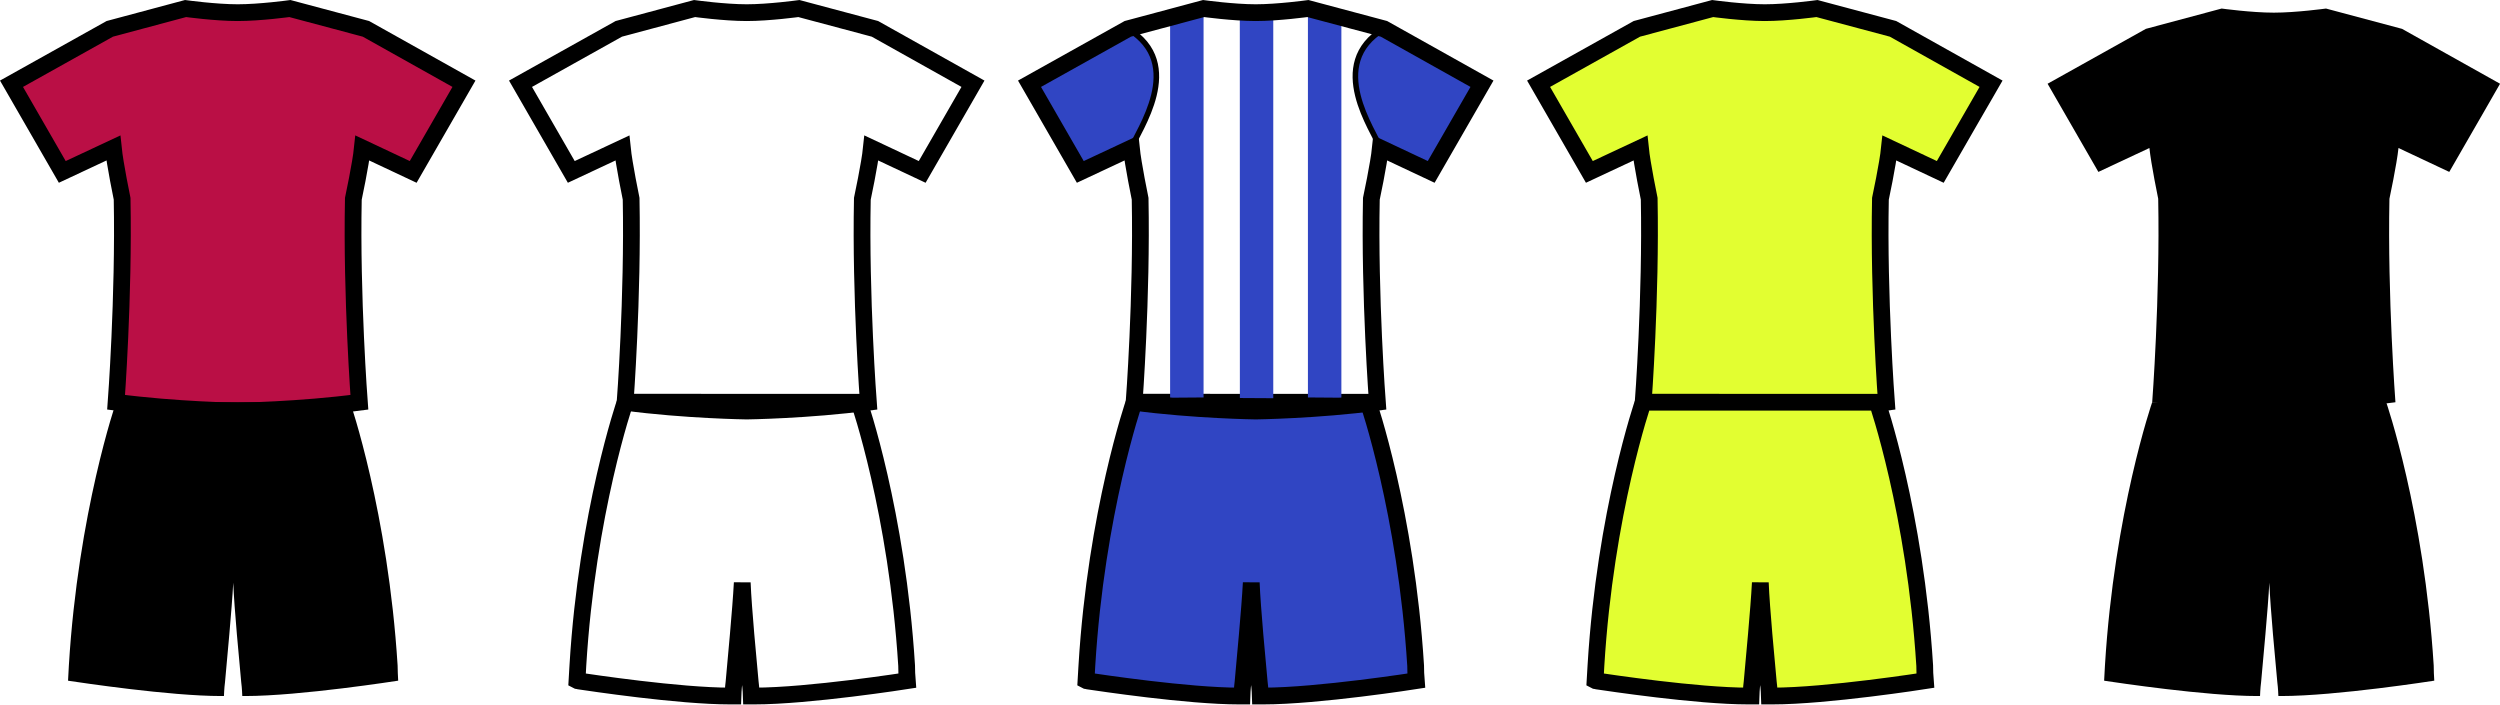
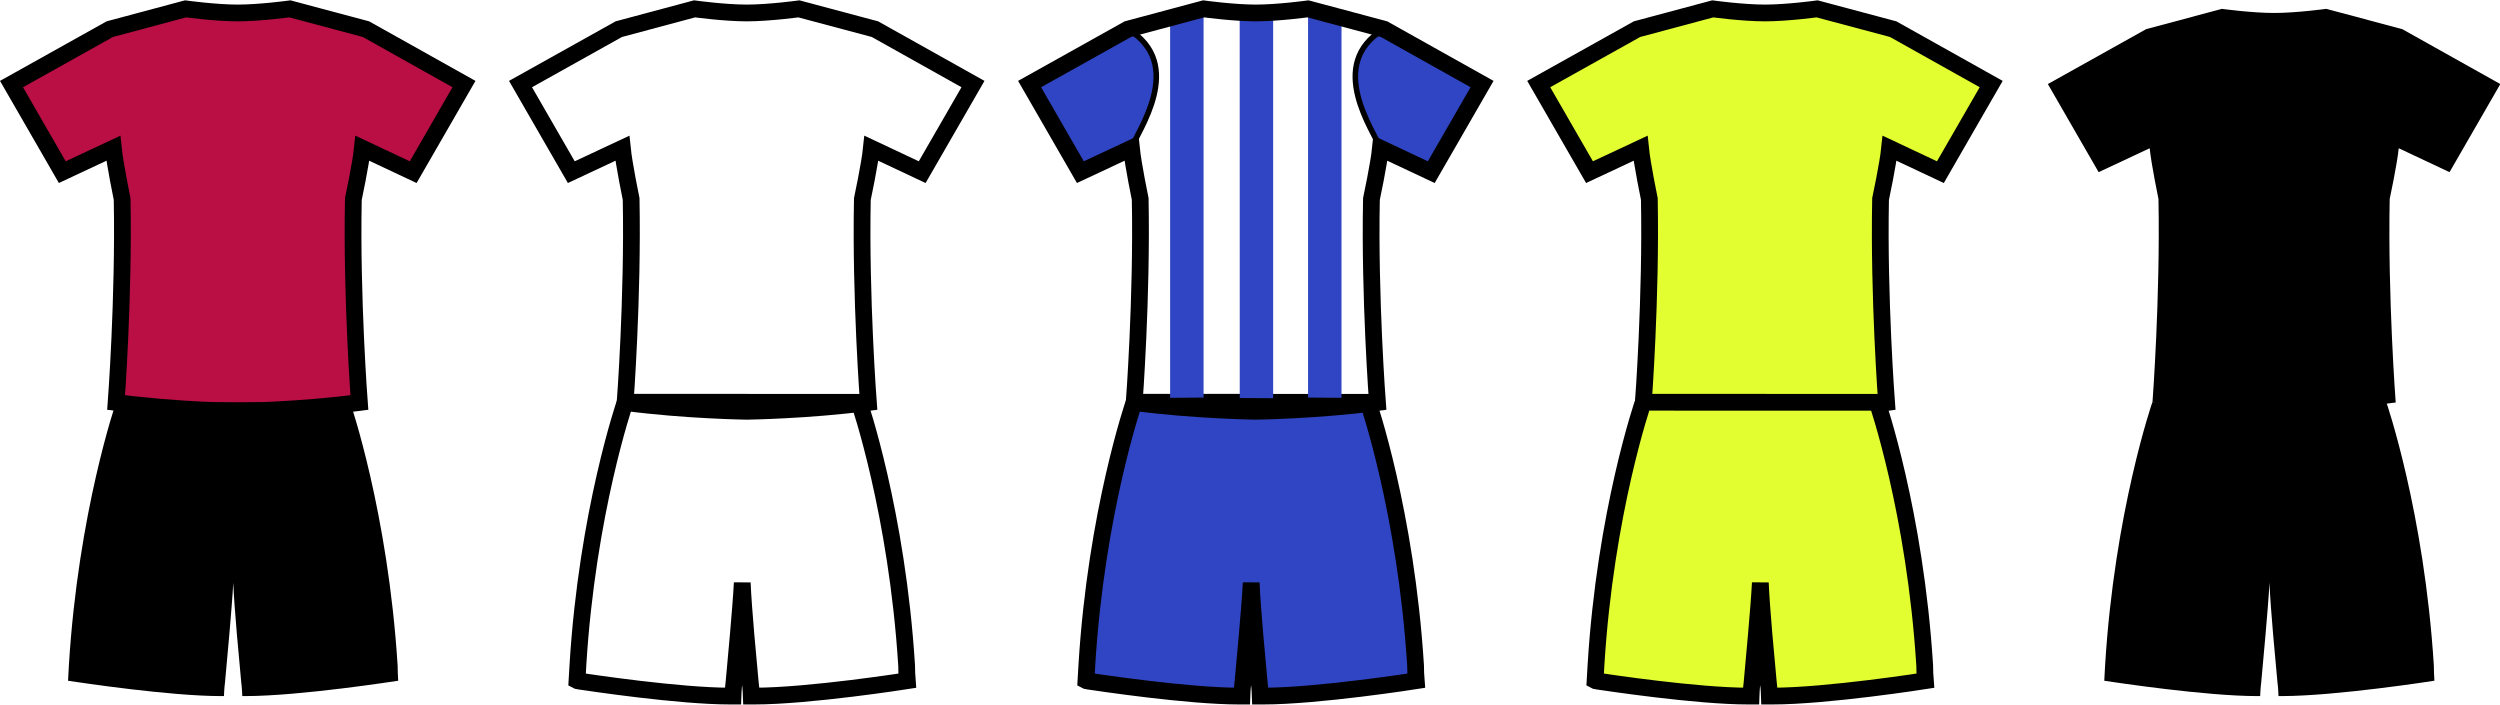
- <svg xmlns="http://www.w3.org/2000/svg" width="39.528mm" height="11.137mm" viewBox="0 0 39.528 11.137" version="1.1" id="svg9080">
-   <defs id="defs9077" />
-   <g id="layer1" transform="translate(-85.24917,-142.7419)">
-     <path fill="#faff58" d="m 88.183,142.877 -1.198,0.321 -1.554,0.868 0.803,1.394 0.807,-0.378 c 0.026,0.256 0.139,0.803 0.139,0.803 0.03,1.558 -0.095,3.217 -0.095,3.217 0.955,0.126 1.923,0.139 1.923,0.139 0,0 0.972,-0.013 1.923,-0.139 0,0 -0.126,-1.658 -0.095,-3.217 0,0 0.117,-0.547 0.143,-0.803 l 0.803,0.378 0.803,-1.394 -1.55,-0.868 -1.202,-0.321 c 0,0 -0.473,0.065 -0.825,0.065 -0.352,0 -0.825,-0.065 -0.825,-0.065 z" fill-rule="evenodd" id="path4829" style="fill:#ba0f45;fill-opacity:1;stroke:#000000;stroke-width:0.265;stroke-opacity:1" />
-     <path fill="#000000" d="m 87.085,149.101 c 0,0 -0.599,1.732 -0.747,4.163 -0.004,0.056 -0.009,0.182 -0.013,0.239 0,0 0.009,0.005 0.022,0.005 0.178,0.026 1.584,0.239 2.4,0.239 h 0.043 c 0,0 0.004,-0.126 0.017,-0.221 0.03,-0.339 0.108,-1.146 0.13,-1.571 0.017,0.425 0.095,1.233 0.126,1.571 0.013,0.095 0.017,0.221 0.017,0.221 0.015,0 0.029,0 0.044,0 0.873,0 2.421,-0.243 2.421,-0.243 -0.004,-0.056 -0.009,-0.182 -0.009,-0.239 -0.152,-2.431 -0.751,-4.163 -0.751,-4.163 z" fill-rule="evenodd" id="path4833" style="stroke-width:0.265" />
-     <path fill="#faff58" d="m 96.231,142.877 -1.198,0.321 -1.554,0.868 0.803,1.394 0.807,-0.378 c 0.026,0.256 0.139,0.803 0.139,0.803 0.03,1.558 -0.095,3.217 -0.095,3.217 0.955,0.126 1.923,0.139 1.923,0.139 0,0 0.972,-0.013 1.923,-0.139 0,0 -0.126,-1.658 -0.095,-3.217 0,0 0.117,-0.547 0.143,-0.803 l 0.803,0.378 0.803,-1.394 -1.55,-0.868 -1.202,-0.321 c 0,0 -0.473,0.065 -0.825,0.065 -0.352,0 -0.825,-0.065 -0.825,-0.065 z" fill-rule="evenodd" id="path4837" style="fill:#000000;fill-opacity:0;stroke:#000000;stroke-width:0.265;stroke-opacity:1" />
-     <path fill="#000000" d="m 95.133,149.101 c 0,0 -0.599,1.732 -0.747,4.163 -0.004,0.056 -0.009,0.182 -0.013,0.239 0,0 0.009,0.005 0.022,0.005 0.178,0.026 1.584,0.239 2.4,0.239 h 0.043 c 0,0 0.004,-0.126 0.017,-0.221 0.03,-0.339 0.108,-1.146 0.13,-1.571 0.017,0.425 0.095,1.233 0.126,1.571 0.013,0.095 0.017,0.221 0.017,0.221 0.015,0 0.029,0 0.044,0 0.873,0 2.421,-0.243 2.421,-0.243 -0.005,-0.056 -0.009,-0.182 -0.009,-0.239 -0.152,-2.431 -0.751,-4.163 -0.751,-4.163 z" fill-rule="evenodd" id="path4841" style="fill:#000000;fill-opacity:0;stroke:#000000;stroke-width:0.265;stroke-opacity:1" />
-     <path fill="#faff58" d="m 112.328,142.877 -1.198,0.321 -1.554,0.868 0.803,1.394 0.807,-0.378 c 0.026,0.256 0.139,0.803 0.139,0.803 0.03,1.558 -0.095,3.217 -0.095,3.217 0.955,0.126 1.923,0.139 1.923,0.139 0,0 0.972,-0.013 1.923,-0.139 0,0 -0.126,-1.658 -0.095,-3.217 0,0 0.117,-0.547 0.143,-0.803 l 0.803,0.378 0.803,-1.394 -1.55,-0.868 -1.202,-0.321 c 0,0 -0.473,0.065 -0.825,0.065 -0.352,0 -0.825,-0.065 -0.825,-0.065 z" fill-rule="evenodd" id="path4853" style="fill:#e2fe31;fill-opacity:1;stroke:#000000;stroke-width:0.265;stroke-opacity:1" />
-     <path fill="#000000" d="m 111.23,149.101 c 0,0 -0.599,1.732 -0.747,4.163 -0.004,0.056 -0.009,0.182 -0.013,0.239 0,0 0.009,0.005 0.022,0.005 0.178,0.026 1.584,0.239 2.4,0.239 h 0.043 c 0,0 0.004,-0.126 0.017,-0.221 0.03,-0.339 0.108,-1.146 0.13,-1.571 0.017,0.425 0.095,1.233 0.126,1.571 0.013,0.095 0.017,0.221 0.017,0.221 0.015,0 0.029,0 0.044,0 0.873,0 2.421,-0.243 2.421,-0.243 -0.005,-0.056 -0.009,-0.182 -0.009,-0.239 -0.152,-2.431 -0.751,-4.163 -0.751,-4.163 z" fill-rule="evenodd" id="path4857" style="fill:#e2fe31;fill-opacity:1;stroke:#000000;stroke-width:0.265;stroke-opacity:1" />
-     <path fill="#faff58" d="m 120.376,142.877 -1.198,0.321 -1.554,0.868 0.803,1.394 0.807,-0.378 c 0.026,0.256 0.139,0.803 0.139,0.803 0.03,1.558 -0.095,3.217 -0.095,3.217 0.955,0.126 1.923,0.139 1.923,0.139 0,0 0.972,-0.013 1.923,-0.139 0,0 -0.126,-1.658 -0.095,-3.217 0,0 0.117,-0.547 0.143,-0.803 l 0.803,0.378 0.803,-1.394 -1.55,-0.868 -1.202,-0.321 c 0,0 -0.473,0.065 -0.825,0.065 -0.352,0 -0.825,-0.065 -0.825,-0.065 z" fill-rule="evenodd" id="path4861" style="fill:#000000;fill-opacity:1;stroke:none;stroke-width:0.265;stroke-opacity:1" />
-     <path fill="#000000" d="m 119.278,149.101 c 0,0 -0.599,1.732 -0.747,4.163 -0.004,0.056 -0.009,0.182 -0.013,0.239 0,0 0.009,0.005 0.022,0.005 0.178,0.026 1.584,0.239 2.4,0.239 h 0.043 c 0,0 0.004,-0.126 0.017,-0.221 0.03,-0.339 0.108,-1.146 0.13,-1.571 0.017,0.425 0.095,1.233 0.126,1.571 0.013,0.095 0.017,0.221 0.017,0.221 0.015,0 0.029,0 0.044,0 0.873,0 2.421,-0.243 2.421,-0.243 -0.005,-0.056 -0.009,-0.182 -0.009,-0.239 -0.152,-2.431 -0.751,-4.163 -0.751,-4.163 z" fill-rule="evenodd" id="path4865" style="stroke-width:0.265" />
-     <path fill="#000000" d="m 103.181,149.101 c 0,0 -0.599,1.732 -0.747,4.163 -0.004,0.056 -0.009,0.182 -0.013,0.239 0,0 0.009,0.005 0.022,0.005 0.178,0.026 1.584,0.239 2.4,0.239 h 0.043 c 0,0 0.004,-0.126 0.017,-0.221 0.03,-0.339 0.108,-1.146 0.13,-1.571 0.017,0.425 0.095,1.233 0.126,1.571 0.013,0.095 0.017,0.221 0.017,0.221 0.015,0 0.029,0 0.044,0 0.873,0 2.421,-0.243 2.421,-0.243 -0.005,-0.056 -0.009,-0.182 -0.009,-0.239 -0.152,-2.431 -0.751,-4.163 -0.751,-4.163 z" fill-rule="evenodd" id="path261340" style="fill:#3045c3;fill-opacity:1;stroke:#000000;stroke-width:0.265;stroke-opacity:1" />
-     <path d="m 103.081,143.198 c 0.929,0.556 0.152,1.619 0.057,1.884 l -0.808,0.379 -0.804,-1.395 z" style="fill:#3045c3;fill-opacity:1;fill-rule:evenodd;stroke:#000000;stroke-width:0.088;stroke-linecap:butt;stroke-linejoin:miter;stroke-miterlimit:10;stroke-dasharray:none;stroke-opacity:1" id="path261342" />
-     <path d="m 107.131,143.198 c -0.929,0.556 -0.152,1.619 -0.057,1.884 l 0.808,0.379 0.804,-1.395 z" style="fill:#3045c3;fill-opacity:1;fill-rule:evenodd;stroke:#000000;stroke-width:0.088;stroke-linecap:butt;stroke-linejoin:miter;stroke-miterlimit:10;stroke-dasharray:none;stroke-opacity:1" id="path261346" />
-     <path style="fill:#3045c3;fill-opacity:1;stroke:none;stroke-width:0.203px;stroke-linecap:butt;stroke-linejoin:miter;stroke-opacity:1" d="m 104.852,142.892 0.529,-0.021 v 6.167 l -0.528,-0.003 z" id="path261350" />
-     <path style="fill:#3045c3;fill-opacity:1;stroke:none;stroke-width:0.325px;stroke-linecap:butt;stroke-linejoin:miter;stroke-opacity:1" d="m 106.458,149.03 v -6.05 l -0.529,-0.103 v 6.149 z" id="path261352" />
-     <path style="fill:#3045c3;fill-opacity:1;stroke:none;stroke-width:0.325px;stroke-linecap:butt;stroke-linejoin:miter;stroke-opacity:1" d="m 103.75,149.03 v -6.05 l 0.529,-0.103 v 6.149 z" id="path261354" />
-     <path fill="#faff58" d="m 104.279,142.877 -1.198,0.321 -1.554,0.868 0.803,1.394 0.807,-0.378 c 0.026,0.256 0.139,0.803 0.139,0.803 0.03,1.558 -0.095,3.217 -0.095,3.217 0.955,0.126 1.923,0.139 1.923,0.139 0,0 0.972,-0.013 1.923,-0.139 0,0 -0.126,-1.658 -0.095,-3.217 0,0 0.117,-0.547 0.143,-0.803 l 0.803,0.378 0.803,-1.394 -1.55,-0.868 -1.202,-0.321 c 0,0 -0.473,0.065 -0.825,0.065 -0.352,0 -0.825,-0.065 -0.825,-0.065 z" fill-rule="evenodd" id="path261338" style="fill:none;stroke:#000000;stroke-width:0.265;stroke-opacity:1" />
+ <svg xmlns="http://www.w3.org/2000/svg" id="svg9080" width="39.528mm" height="11.137mm" version="1.1" viewBox="0 0 39.528 11.137">
+   <g id="layer1" transform="translate(-85.249 -142.74)">
+     <path id="path4829" d="m88.183 142.88-1.198 0.321-1.554 0.868 0.803 1.393 0.807-0.378c0.026 0.256 0.139 0.803 0.139 0.803 0.03 1.558-0.095 3.217-0.095 3.217 0.955 0.126 1.923 0.139 1.923 0.139s0.972-0.013 1.923-0.139c0 0-0.126-1.658-0.095-3.217 0 0 0.117-0.547 0.143-0.803l0.803 0.378 0.803-1.393-1.55-0.868-1.202-0.321s-0.473 0.065-0.825 0.065c-0.352 0-0.825-0.065-0.825-0.065z" fill="#ba0f45" fill-rule="evenodd" stroke="#000" stroke-width=".265" />
+     <path id="path4833" d="m87.085 149.1s-0.599 1.732-0.747 4.163c-0.004 0.056-0.009 0.182-0.013 0.239 0 0 0.009 5e-3 0.022 5e-3 0.178 0.026 1.584 0.239 2.4 0.239h0.043s0.004-0.126 0.017-0.221c0.03-0.339 0.108-1.146 0.13-1.571 0.017 0.425 0.095 1.233 0.126 1.571 0.013 0.095 0.017 0.221 0.017 0.221h0.044c0.873 0 2.421-0.243 2.421-0.243-0.004-0.056-0.009-0.182-0.009-0.239-0.152-2.431-0.751-4.163-0.751-4.163z" fill-rule="evenodd" stroke-width=".265" />
+     <path id="path4837" d="m96.231 142.88-1.198 0.321-1.554 0.868 0.803 1.393 0.807-0.378c0.026 0.256 0.139 0.803 0.139 0.803 0.03 1.558-0.095 3.217-0.095 3.217 0.955 0.126 1.923 0.139 1.923 0.139s0.972-0.013 1.923-0.139c0 0-0.126-1.658-0.095-3.217 0 0 0.117-0.547 0.143-0.803l0.803 0.378 0.803-1.393-1.55-0.868-1.202-0.321s-0.473 0.065-0.825 0.065c-0.352 0-0.825-0.065-0.825-0.065z" fill="#faff58" fill-opacity="0" fill-rule="evenodd" stroke="#000" stroke-width=".265" />
+     <path id="path4841" d="m95.133 149.1s-0.599 1.732-0.747 4.163c-0.004 0.056-0.009 0.182-0.013 0.239 0 0 0.009 5e-3 0.022 5e-3 0.178 0.026 1.584 0.239 2.4 0.239h0.043s0.004-0.126 0.017-0.221c0.03-0.339 0.108-1.146 0.13-1.571 0.017 0.425 0.095 1.233 0.126 1.571 0.013 0.095 0.017 0.221 0.017 0.221h0.044c0.873 0 2.421-0.243 2.421-0.243-0.005-0.056-0.009-0.182-0.009-0.239-0.152-2.431-0.751-4.163-0.751-4.163z" fill-opacity="0" fill-rule="evenodd" stroke="#000" stroke-width=".265" />
+     <path id="path4853" d="m112.33 142.88-1.198 0.321-1.554 0.868 0.803 1.393 0.807-0.378c0.026 0.256 0.139 0.803 0.139 0.803 0.03 1.558-0.095 3.217-0.095 3.217 0.955 0.126 1.923 0.139 1.923 0.139s0.972-0.013 1.923-0.139c0 0-0.126-1.658-0.095-3.217 0 0 0.117-0.547 0.143-0.803l0.803 0.378 0.803-1.393-1.55-0.868-1.202-0.321s-0.473 0.065-0.825 0.065c-0.352 0-0.825-0.065-0.825-0.065z" fill="#e2fe31" fill-rule="evenodd" stroke="#000" stroke-width=".265" />
+     <path id="path4857" d="m111.23 149.1s-0.599 1.732-0.747 4.163c-4e-3 0.056-9e-3 0.182-0.013 0.239 0 0 9e-3 5e-3 0.022 5e-3 0.178 0.026 1.584 0.239 2.4 0.239h0.043s4e-3 -0.126 0.017-0.221c0.03-0.339 0.108-1.146 0.13-1.571 0.017 0.425 0.095 1.233 0.126 1.571 0.013 0.095 0.017 0.221 0.017 0.221h0.044c0.873 0 2.421-0.243 2.421-0.243-5e-3 -0.056-9e-3 -0.182-9e-3 -0.239-0.152-2.431-0.751-4.163-0.751-4.163z" fill="#e2fe31" fill-rule="evenodd" stroke="#000" stroke-width=".265" />
+     <path id="path4861" d="m120.38 142.88-1.198 0.321-1.554 0.868 0.803 1.393 0.807-0.378c0.026 0.256 0.139 0.803 0.139 0.803 0.03 1.558-0.095 3.217-0.095 3.217 0.955 0.126 1.923 0.139 1.923 0.139s0.972-0.013 1.923-0.139c0 0-0.126-1.658-0.095-3.217 0 0 0.117-0.547 0.143-0.803l0.803 0.378 0.803-1.393-1.55-0.868-1.202-0.321s-0.473 0.065-0.825 0.065c-0.352 0-0.825-0.065-0.825-0.065z" fill-rule="evenodd" />
+     <path id="path4865" d="m119.28 149.1s-0.599 1.732-0.747 4.163c-4e-3 0.056-9e-3 0.182-0.013 0.239 0 0 9e-3 5e-3 0.022 5e-3 0.178 0.026 1.584 0.239 2.4 0.239h0.043s4e-3 -0.126 0.017-0.221c0.03-0.339 0.108-1.146 0.13-1.571 0.017 0.425 0.095 1.233 0.126 1.571 0.013 0.095 0.017 0.221 0.017 0.221h0.044c0.873 0 2.421-0.243 2.421-0.243-5e-3 -0.056-9e-3 -0.182-9e-3 -0.239-0.152-2.431-0.751-4.163-0.751-4.163z" fill-rule="evenodd" stroke-width=".265" />
+     <path id="path261340" d="m103.18 149.1s-0.599 1.732-0.747 4.163c-4e-3 0.056-9e-3 0.182-0.013 0.239 0 0 9e-3 5e-3 0.022 5e-3 0.178 0.026 1.584 0.239 2.4 0.239h0.043s4e-3 -0.126 0.017-0.221c0.03-0.339 0.108-1.146 0.13-1.571 0.017 0.425 0.095 1.233 0.126 1.571 0.013 0.095 0.017 0.221 0.017 0.221h0.044c0.873 0 2.421-0.243 2.421-0.243-5e-3 -0.056-9e-3 -0.182-9e-3 -0.239-0.152-2.431-0.751-4.163-0.751-4.163z" fill="#3045c3" fill-rule="evenodd" stroke="#000" stroke-width=".265" />
+     <path id="path261342" d="m103.08 143.2c0.929 0.556 0.152 1.619 0.057 1.884l-0.808 0.379-0.804-1.395z" fill="#3045c3" fill-rule="evenodd" stroke="#000" stroke-miterlimit="10" stroke-width=".088" />
+     <path id="path261346" d="m107.13 143.2c-0.929 0.556-0.152 1.619-0.057 1.884l0.808 0.379 0.804-1.395z" fill="#3045c3" fill-rule="evenodd" stroke="#000" stroke-miterlimit="10" stroke-width=".088" />
+     <path id="path261350" d="m104.85 142.89 0.529-0.021v6.167l-0.528-3e-3z" fill="#3045c3" />
+     <path id="path261352" d="m106.46 149.03v-6.05l-0.529-0.103v6.149z" fill="#3045c3" />
+     <path id="path261354" d="m103.75 149.03v-6.05l0.529-0.103v6.149z" fill="#3045c3" />
+     <path id="path261338" d="m104.28 142.88-1.198 0.321-1.554 0.868 0.803 1.393 0.807-0.378c0.026 0.256 0.139 0.803 0.139 0.803 0.03 1.558-0.095 3.217-0.095 3.217 0.955 0.126 1.923 0.139 1.923 0.139s0.972-0.013 1.923-0.139c0 0-0.126-1.658-0.095-3.217 0 0 0.117-0.547 0.143-0.803l0.803 0.378 0.803-1.393-1.55-0.868-1.202-0.321s-0.473 0.065-0.825 0.065c-0.352 0-0.825-0.065-0.825-0.065z" fill="none" fill-rule="evenodd" stroke="#000" stroke-width=".265" />
  </g>
</svg>
